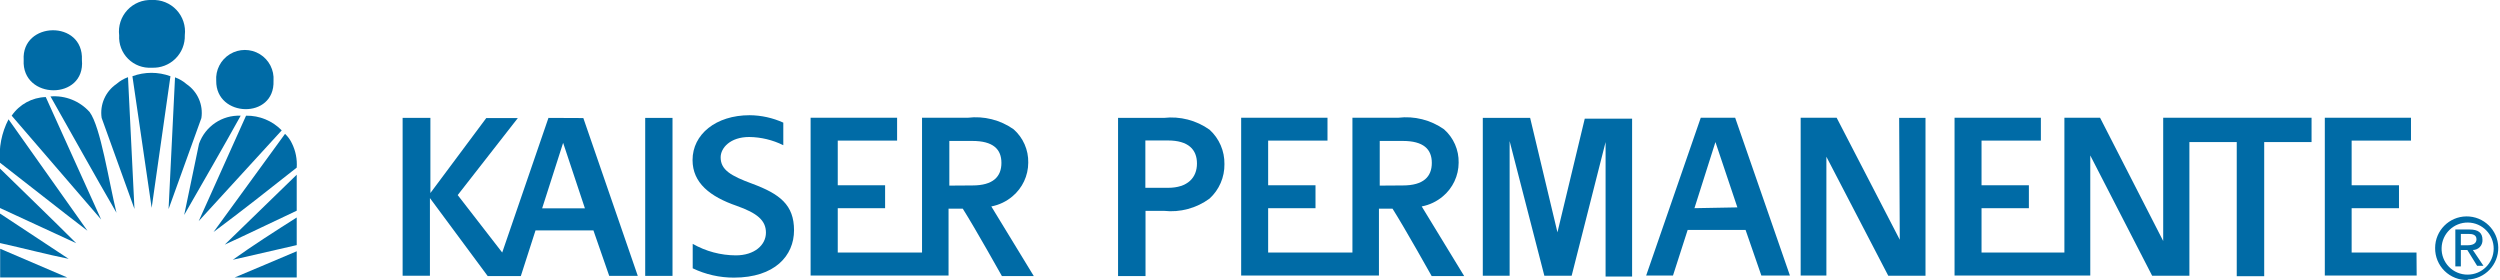
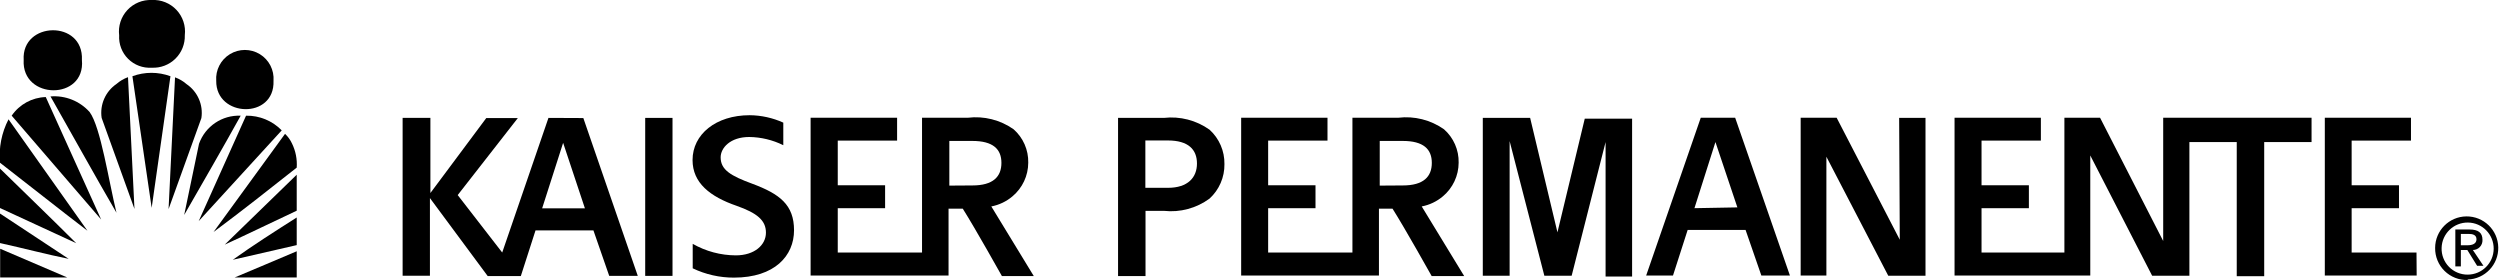
<svg xmlns="http://www.w3.org/2000/svg" viewBox="0 0 158.4 17.74">
-   <defs>
-     <style>.cls-1{fill:#006ba6;}</style>
-   </defs>
  <g id="Layer_2" data-name="Layer 2">
-     <path class="cls-1" d="M11.82,5.33a2.32,2.32,0,0,0-.73-.43l-.41,8.35,2.08-5.77A2.2,2.2,0,0,0,11.82,5.33Z" />
-     <path class="cls-1" d="M8.39,4.83l1.22,8.34L10.8,4.83A3.48,3.48,0,0,0,8.39,4.83Z" />
-     <path class="cls-1" d="M7.38,5.32a2.21,2.21,0,0,0-.94,2.15l2.08,5.77L8.11,4.89A2.32,2.32,0,0,0,7.38,5.32Z" />
-     <path class="cls-1" d="M3.2,6.11c1.38,2.43,2.8,5,4.18,7.37-.49-2-1-5.43-1.7-6.38A3,3,0,0,0,3.2,6.11Z" />
-     <path class="cls-1" d="M.74,7.33l5.67,6.58L2.9,6.15A2.71,2.71,0,0,0,.74,7.33Z" />
-     <path class="cls-1" d="M12.61,9.11l-.94,4.51c1.21-2.11,2.41-4.18,3.58-6.29A2.68,2.68,0,0,0,12.61,9.11Z" />
-     <path class="cls-1" d="M15.59,7.33l-3,6.68,5.26-5.75A3.08,3.08,0,0,0,15.59,7.33Z" />
-     <path class="cls-1" d="M0,10.31c1.85,1.43,3.68,2.89,5.54,4.31l-5-7.06A5,5,0,0,0,0,10.31Z" />
-     <path class="cls-1" d="M18.5,9.09a2,2,0,0,0-.44-.61L13.53,14.7c1.8-1.34,3.54-2.71,5.27-4.08A3,3,0,0,0,18.5,9.09Z" />
-     <path class="cls-1" d="M0,13.18l4.83,2.23c-1.6-1.6-3.22-3.15-4.83-4.73Z" />
-     <path class="cls-1" d="M18.8,13.35V11.07L14.24,15.5C15.79,14.79,17.22,14.09,18.8,13.35Z" />
-     <path class="cls-1" d="M0,15.4c1.45.32,3,.73,4.35,1L0,13.53Z" />
-     <path class="cls-1" d="M18.8,15.53V13.78c-1.37.87-2.78,1.77-4.05,2.68Z" />
-     <polygon class="cls-1" points="0.01 17.58 4.26 17.58 0.01 15.76 0.01 17.58" />
-     <path class="cls-1" d="M18.8,17.58V15.92c-1.4.6-2.61,1.1-3.93,1.66Z" />
-     <path class="cls-1" d="M17.33,5.12a1.82,1.82,0,1,0-3.63,0C13.67,7.45,17.42,7.58,17.33,5.12Z" />
-     <path class="cls-1" d="M17.33,5.11a.07.07,0,0,1,0,0h0Z" />
-     <path class="cls-1" d="M5.19,3.8c.12-2.56-3.84-2.46-3.69,0C1.36,6.34,5.43,6.38,5.19,3.8Z" />
-     <path class="cls-1" d="M9.61,4.29a2,2,0,0,0,2.1-2.06A2,2,0,0,0,9.62,0,2,2,0,0,0,7.55,2.24,1.94,1.94,0,0,0,9.61,4.29Z" />
-     <rect class="cls-1" x="40.88" y="7.47" width="1.73" height="10.01" />
-     <path class="cls-1" d="M34.75,7.47,31.82,16,29,12.36l3.81-4.88h-2l-3.54,4.75V7.47H25.51v10h1.73V12.55l3.66,4.94H33l.93-2.89h3.67l1,2.88h1.81l-3.45-10Zm-.4,5.73,1.33-4.15h0l1.38,4.15Z" />
-     <path class="cls-1" d="M98.68,14.72,96.95,7.47h-3v10h1.7V8.94l2.2,8.53h1.73S101.73,9,101.73,9v8.52h1.68v-10h-3Z" />
-     <path class="cls-1" d="M107.76,7.46l-3.46,10H106l.93-2.89h3.67l1,2.89h1.81l-3.47-10Zm-.4,5.73L108.69,9h0l1.39,4.14Z" />
-     <path class="cls-1" d="M120.37,15.19l-4-7.73h-2.28v10h1.63V9.93l3.92,7.54H122v-10h-1.67Z" />
-     <path class="cls-1" d="M153.11,16H149V13.19h3V11.74h-3V8.91h3.76V7.46H147.3v10h5.82Z" />
-     <path class="cls-1" d="M137.37,7.46h-.31v7.81l-4-7.81H130.8V16h-5.25V13.19h3V11.74h-3V8.91h3.76V7.46h-5.47v10h8.6V9.85l3.92,7.62h2.36V9h3v8.5h1.74V9h3V7.46Z" />
-     <path class="cls-1" d="M91.42,12.44a2.79,2.79,0,0,0,1-2.13,2.74,2.74,0,0,0-.93-2.12,4.18,4.18,0,0,0-2.9-.73h-2.9v4.23h0V16H80.35V13.19h3V11.74h-3V8.91h3.76V7.46H78.64v10h8.73V13.22h.86c.79,1.25,2.48,4.27,2.48,4.27h2.06l-2.69-4.41A2.92,2.92,0,0,0,91.42,12.44Zm-4-.68V8.93h1.46c1.31,0,1.84.52,1.84,1.39s-.52,1.43-1.84,1.43Z" />
-     <path class="cls-1" d="M64.15,12.44a2.79,2.79,0,0,0,1-2.13,2.74,2.74,0,0,0-.93-2.12,4.17,4.17,0,0,0-2.9-.73h-2.9v4.23h0V16H53.08V13.19h3V11.74h-3V8.91h3.76V7.46H51.36v10H60.1V13.22H61c.79,1.25,2.48,4.27,2.48,4.27H65.5l-2.69-4.41A2.92,2.92,0,0,0,64.15,12.44Zm-4-.68V8.93h1.46c1.31,0,1.84.52,1.84,1.39s-.52,1.43-1.84,1.43Z" />
-     <path class="cls-1" d="M76.64,8.22a4.18,4.18,0,0,0-2.9-.75h-2.9v5.9h0v4.12h1.74V13.36h1.17a4.12,4.12,0,0,0,2.89-.78,2.9,2.9,0,0,0,.94-2.18A2.88,2.88,0,0,0,76.64,8.22ZM74,11.9H72.57v-3H74c1.3,0,1.84.58,1.84,1.46S75.27,11.9,74,11.9Z" />
-     <path class="cls-1" d="M47.66,11.64c-1.36-.5-2-.88-2-1.67,0-.6.61-1.29,1.81-1.29a5,5,0,0,1,2.16.52V7.77A5.27,5.27,0,0,0,47.5,7.3c-2.14,0-3.62,1.21-3.62,2.84,0,1.45,1.11,2.32,2.79,2.9,1.3.46,1.86.92,1.86,1.7s-.72,1.44-1.91,1.44a5.56,5.56,0,0,1-2.73-.73V17a6,6,0,0,0,2.61.59c2.59,0,3.81-1.39,3.81-3S49.41,12.29,47.66,11.64Z" />
-     <path class="cls-1" d="M154.7,15.71a1.65,1.65,0,1,1,1.65,1.69A1.64,1.64,0,0,1,154.7,15.71Zm1.65,2a2,2,0,1,0-2.06-2A2,2,0,0,0,156.35,17.74Zm-.43-1.87h.41l.62,1h.4l-.67-1a.61.61,0,0,0,.61-.64c0-.46-.27-.66-.83-.66h-.89v2.34h.35Zm0-.3v-.72h.48c.25,0,.51.05.51.34s-.27.38-.57.38Z" />
+     <path d="M11.82,5.33a2.32,2.32,0,0,0-.73-.43l-.41,8.35,2.08-5.77A2.2,2.2,0,0,0,11.82,5.33Z" />
+     <path d="M8.39,4.83l1.22,8.34L10.8,4.83A3.48,3.48,0,0,0,8.39,4.83Z" />
+     <path d="M7.38,5.32a2.21,2.21,0,0,0-.94,2.15l2.08,5.77L8.11,4.89A2.32,2.32,0,0,0,7.38,5.32Z" />
+     <path d="M3.2,6.11c1.38,2.43,2.8,5,4.18,7.37-.49-2-1-5.43-1.7-6.38A3,3,0,0,0,3.2,6.11Z" />
+     <path d="M.74,7.33l5.67,6.58L2.9,6.15A2.71,2.71,0,0,0,.74,7.33Z" />
+     <path d="M12.61,9.11l-.94,4.51c1.21-2.11,2.41-4.18,3.58-6.29A2.68,2.68,0,0,0,12.61,9.11Z" />
+     <path d="M15.59,7.33l-3,6.68,5.26-5.75A3.08,3.08,0,0,0,15.59,7.33Z" />
+     <path d="M0,10.31c1.85,1.43,3.68,2.89,5.54,4.31l-5-7.06A5,5,0,0,0,0,10.31Z" />
+     <path d="M18.5,9.09a2,2,0,0,0-.44-.61L13.53,14.7c1.8-1.34,3.54-2.71,5.27-4.08A3,3,0,0,0,18.5,9.09Z" />
+     <path d="M0,13.18l4.83,2.23c-1.6-1.6-3.22-3.15-4.83-4.73Z" />
+     <path d="M18.8,13.35V11.07L14.24,15.5C15.79,14.79,17.22,14.09,18.8,13.35Z" />
+     <path d="M0,15.4c1.45.32,3,.73,4.35,1L0,13.53Z" />
+     <path d="M18.8,15.53V13.78c-1.37.87-2.78,1.77-4.05,2.68Z" />
+     <polygon points="0.01 17.58 4.26 17.58 0.01 15.76 0.01 17.58" />
+     <path d="M18.8,17.58V15.92c-1.4.6-2.61,1.1-3.93,1.66Z" />
+     <path d="M17.33,5.12a1.82,1.82,0,1,0-3.63,0C13.67,7.45,17.42,7.58,17.33,5.12Z" />
+     <path d="M17.33,5.11a.07.07,0,0,1,0,0h0Z" />
+     <path d="M5.19,3.8c.12-2.56-3.84-2.46-3.69,0C1.36,6.34,5.43,6.38,5.19,3.8Z" />
+     <path d="M9.61,4.29a2,2,0,0,0,2.1-2.06A2,2,0,0,0,9.62,0,2,2,0,0,0,7.55,2.24,1.94,1.94,0,0,0,9.61,4.29Z" />
+     <rect x="40.88" y="7.47" width="1.73" height="10.01" />
+     <path d="M34.75,7.47,31.82,16,29,12.36l3.81-4.88h-2l-3.54,4.75V7.47H25.51v10h1.73V12.55l3.66,4.94H33l.93-2.89h3.67l1,2.88h1.81l-3.45-10Zm-.4,5.73,1.33-4.15h0l1.38,4.15Z" />
+     <path d="M98.68,14.72,96.95,7.47h-3v10h1.7V8.94l2.2,8.53h1.73S101.73,9,101.73,9v8.52h1.68v-10h-3Z" />
+     <path d="M107.76,7.46l-3.46,10H106l.93-2.89h3.67l1,2.89h1.81l-3.47-10Zm-.4,5.73L108.69,9h0l1.39,4.14Z" />
+     <path d="M120.37,15.19l-4-7.73h-2.28v10h1.63V9.93l3.92,7.54H122v-10h-1.67Z" />
+     <path d="M153.11,16H149V13.19h3V11.74h-3V8.91h3.76V7.46H147.3v10h5.82Z" />
+     <path d="M137.37,7.46h-.31v7.81l-4-7.81H130.8V16h-5.25V13.19h3V11.74h-3V8.91h3.76V7.46h-5.47v10h8.6V9.85l3.92,7.62h2.36V9h3v8.5h1.74V9h3V7.46Z" />
+     <path d="M91.42,12.44a2.79,2.79,0,0,0,1-2.13,2.74,2.74,0,0,0-.93-2.12,4.18,4.18,0,0,0-2.9-.73h-2.9v4.23h0V16H80.35V13.19h3V11.74h-3V8.91h3.76V7.46H78.64v10h8.73V13.22h.86c.79,1.25,2.48,4.27,2.48,4.27h2.06l-2.69-4.41A2.92,2.92,0,0,0,91.42,12.44Zm-4-.68V8.93h1.46c1.31,0,1.84.52,1.84,1.39s-.52,1.43-1.84,1.43Z" />
+     <path d="M64.15,12.44a2.79,2.79,0,0,0,1-2.13,2.74,2.74,0,0,0-.93-2.12,4.17,4.17,0,0,0-2.9-.73h-2.9v4.23h0V16H53.08V13.19h3V11.74h-3V8.91h3.76V7.46H51.36v10H60.1V13.22H61c.79,1.25,2.48,4.27,2.48,4.27H65.5l-2.69-4.41A2.92,2.92,0,0,0,64.15,12.44Zm-4-.68V8.93h1.46c1.31,0,1.84.52,1.84,1.39s-.52,1.43-1.84,1.43Z" />
+     <path d="M76.64,8.22a4.18,4.18,0,0,0-2.9-.75h-2.9v5.9h0v4.12h1.74V13.36h1.17a4.12,4.12,0,0,0,2.89-.78,2.9,2.9,0,0,0,.94-2.18A2.88,2.88,0,0,0,76.64,8.22ZM74,11.9H72.57v-3H74c1.3,0,1.84.58,1.84,1.46S75.27,11.9,74,11.9Z" />
+     <path d="M47.66,11.64c-1.36-.5-2-.88-2-1.67,0-.6.61-1.29,1.81-1.29a5,5,0,0,1,2.16.52V7.77A5.27,5.27,0,0,0,47.5,7.3c-2.14,0-3.62,1.21-3.62,2.84,0,1.45,1.11,2.32,2.79,2.9,1.3.46,1.86.92,1.86,1.7s-.72,1.44-1.91,1.44a5.56,5.56,0,0,1-2.73-.73V17a6,6,0,0,0,2.61.59c2.59,0,3.81-1.39,3.81-3S49.41,12.29,47.66,11.64Z" />
+     <path d="M154.7,15.71a1.65,1.65,0,1,1,1.65,1.69A1.64,1.64,0,0,1,154.7,15.71Zm1.65,2a2,2,0,1,0-2.06-2A2,2,0,0,0,156.35,17.74Zm-.43-1.87h.41l.62,1h.4l-.67-1a.61.61,0,0,0,.61-.64c0-.46-.27-.66-.83-.66h-.89v2.34h.35Zm0-.3v-.72h.48c.25,0,.51.05.51.34s-.27.38-.57.38Z" />
  </g>
</svg>
